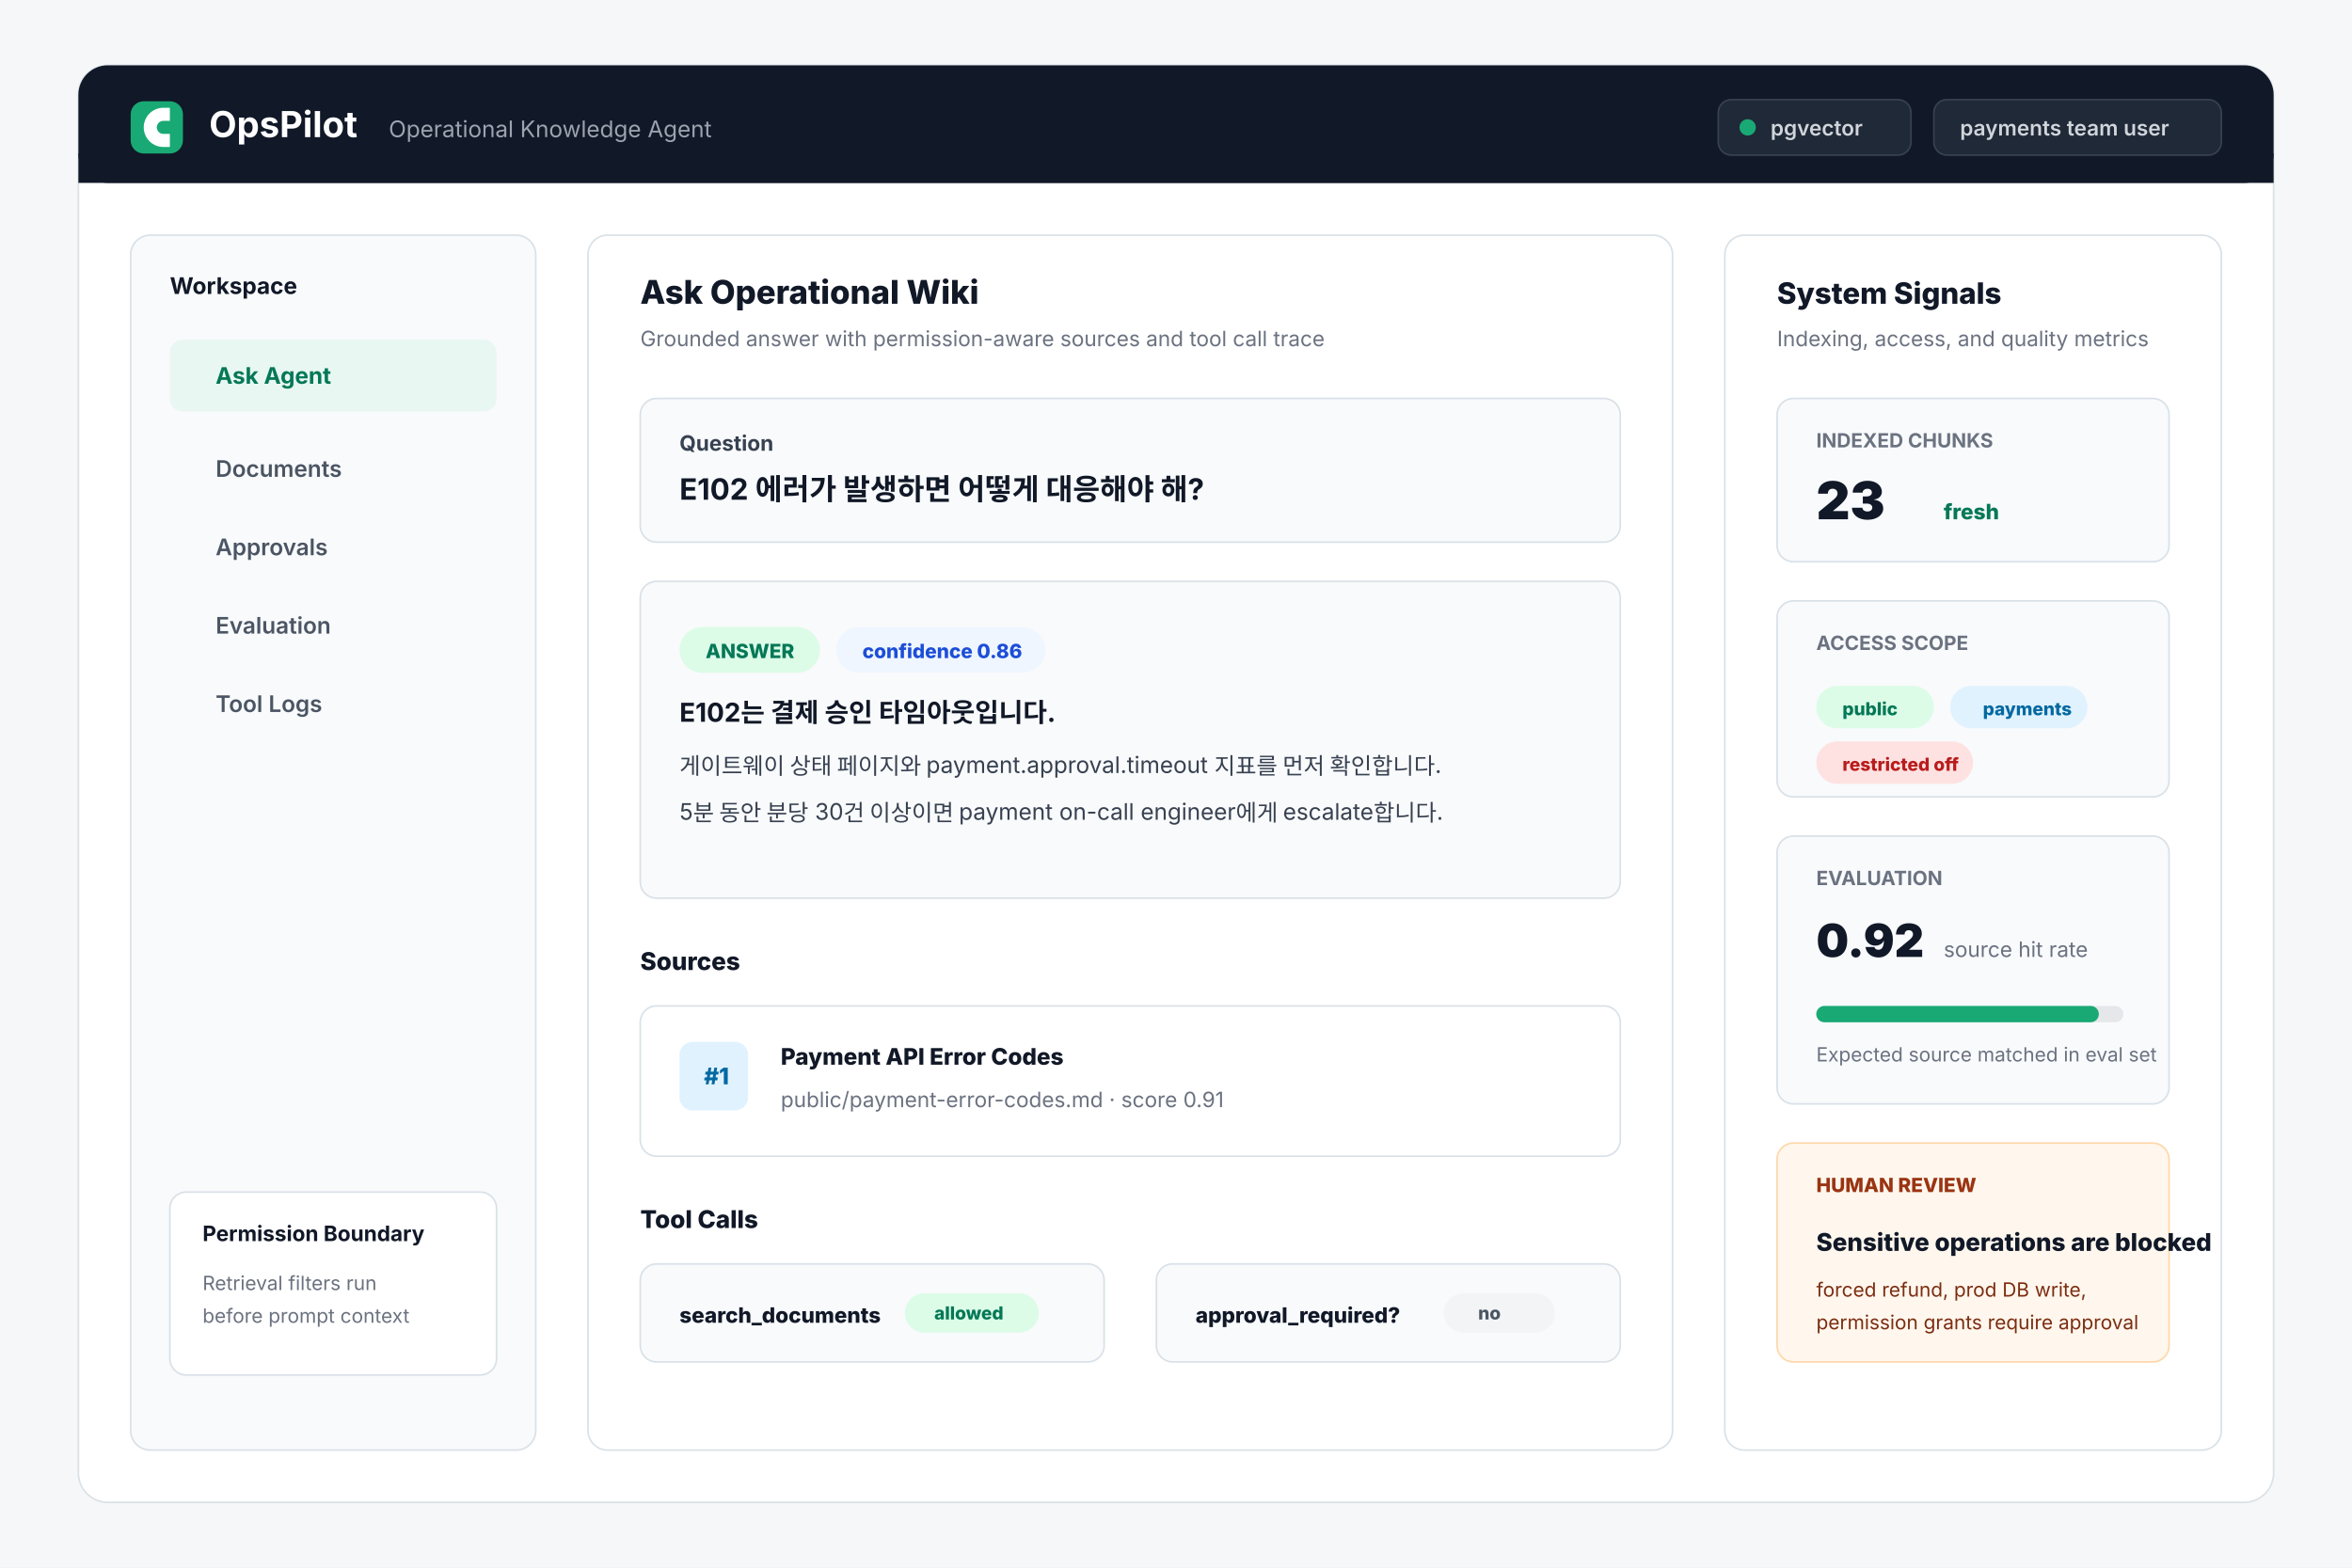
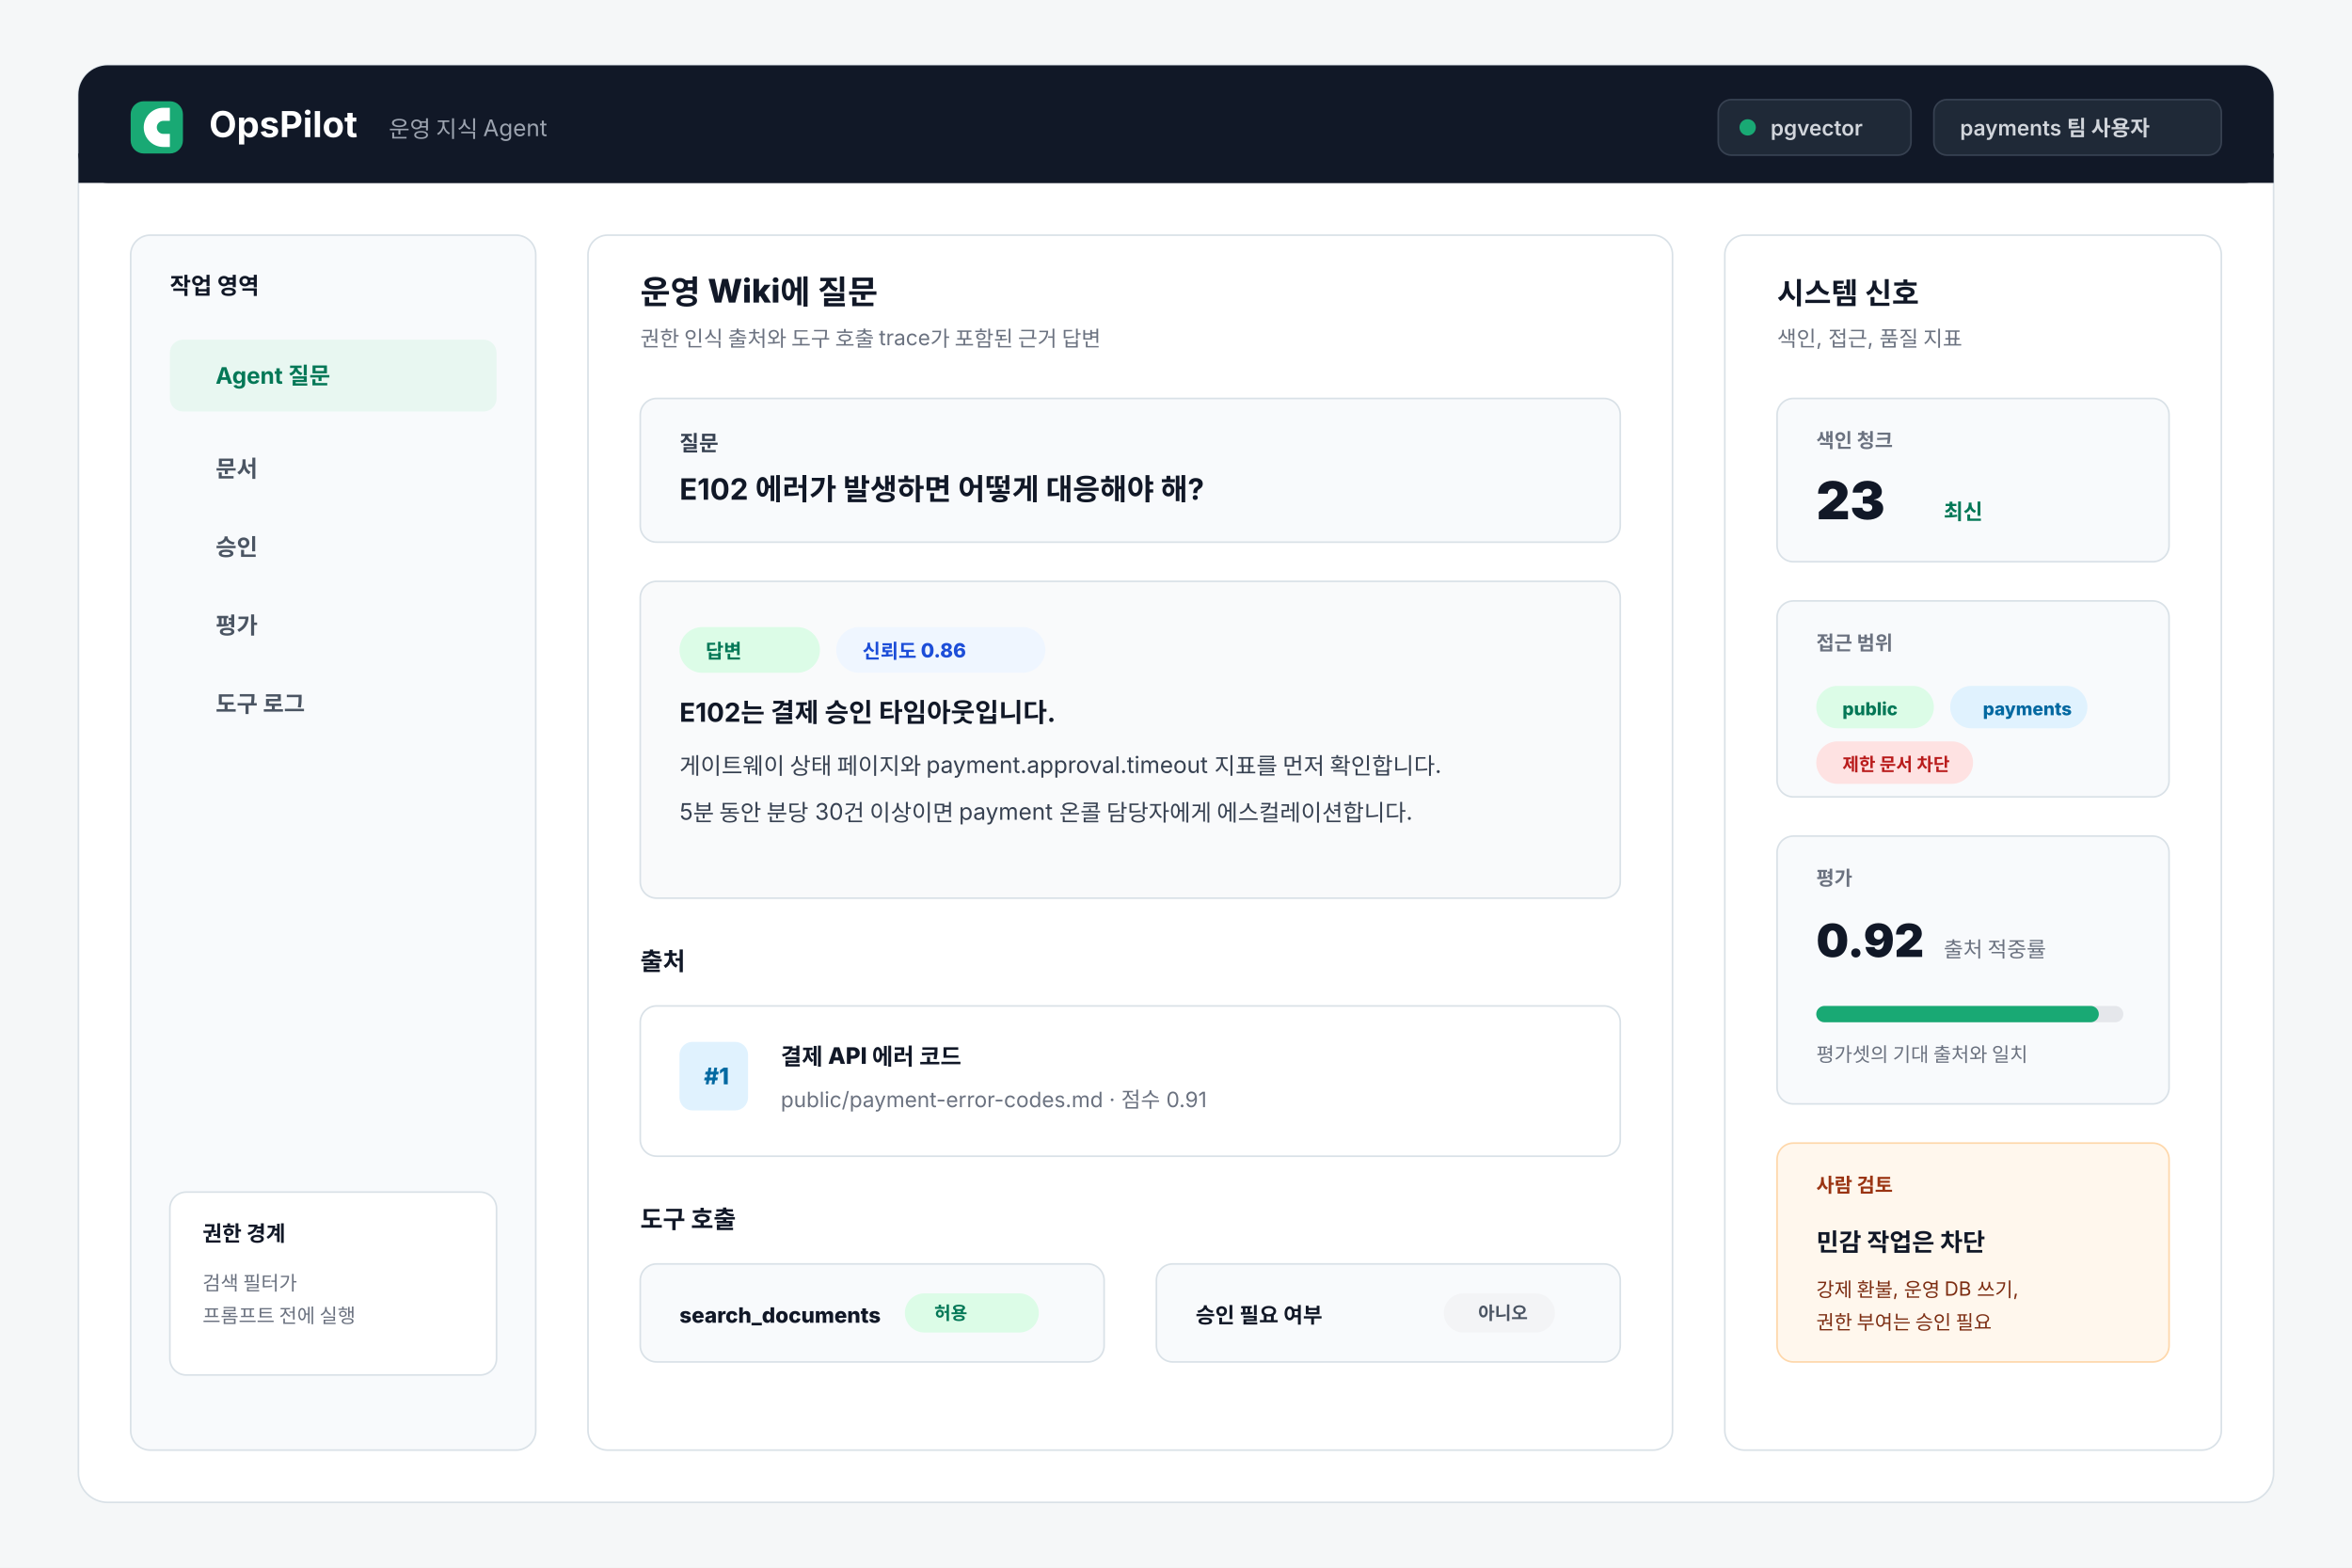
<svg xmlns="http://www.w3.org/2000/svg" width="1440" height="960" viewBox="0 0 1440 960" fill="none" role="img" aria-labelledby="title desc">
  <rect width="1440" height="960" fill="#F5F7F8" />
  <rect x="48" y="40" width="1344" height="880" rx="18" fill="#FFFFFF" stroke="#D9E1E7" />
  <rect x="48" y="40" width="1344" height="72" rx="18" fill="#111827" />
  <path d="M48 94H1392V112H48V94Z" fill="#111827" />
  <rect x="80" y="62" width="32" height="32" rx="8" fill="#19A974" />
  <path d="M88 78C88 71.373 93.373 66 100 66H104V74H100C97.791 74 96 75.791 96 78C96 80.209 97.791 82 100 82H104V90H100C93.373 90 88 84.627 88 78Z" fill="#FFFFFF" />
  <text x="128" y="84" fill="#FFFFFF" font-family="Inter, Arial, sans-serif" font-size="22" font-weight="700">OpsPilot</text>
-   <text x="238" y="84" fill="#9CA3AF" font-family="Inter, Arial, sans-serif" font-size="14">Operational Knowledge Agent</text>
+   <text x="238" y="84" fill="#9CA3AF" font-family="Inter, Arial, sans-serif" font-size="14">운영 지식 Agent</text>
  <rect x="1052" y="61" width="118" height="34" rx="8" fill="#1F2937" stroke="#374151" />
  <circle cx="1070" cy="78" r="5" fill="#19A974" />
  <text x="1084" y="83" fill="#D1D5DB" font-family="Inter, Arial, sans-serif" font-size="13" font-weight="600">pgvector</text>
  <rect x="1184" y="61" width="176" height="34" rx="8" fill="#1F2937" stroke="#374151" />
-   <text x="1200" y="83" fill="#D1D5DB" font-family="Inter, Arial, sans-serif" font-size="13" font-weight="600">payments team user</text>
+   <text x="1200" y="83" fill="#D1D5DB" font-family="Inter, Arial, sans-serif" font-size="13" font-weight="600">payments 팀 사용자</text>
  <rect x="80" y="144" width="248" height="744" rx="12" fill="#F8FAFC" stroke="#D9E1E7" />
-   <text x="104" y="180" fill="#111827" font-family="Inter, Arial, sans-serif" font-size="14" font-weight="700">Workspace</text>
+   <text x="104" y="180" fill="#111827" font-family="Inter, Arial, sans-serif" font-size="14" font-weight="700">작업 영역</text>
  <rect x="104" y="208" width="200" height="44" rx="8" fill="#E8F7F1" />
-   <text x="132" y="235" fill="#047857" font-family="Inter, Arial, sans-serif" font-size="14" font-weight="700">Ask Agent</text>
-   <text x="132" y="292" fill="#4B5563" font-family="Inter, Arial, sans-serif" font-size="14" font-weight="600">Documents</text>
-   <text x="132" y="340" fill="#4B5563" font-family="Inter, Arial, sans-serif" font-size="14" font-weight="600">Approvals</text>
-   <text x="132" y="388" fill="#4B5563" font-family="Inter, Arial, sans-serif" font-size="14" font-weight="600">Evaluation</text>
-   <text x="132" y="436" fill="#4B5563" font-family="Inter, Arial, sans-serif" font-size="14" font-weight="600">Tool Logs</text>
+   <text x="132" y="235" fill="#047857" font-family="Inter, Arial, sans-serif" font-size="14" font-weight="700">Agent 질문</text>
+   <text x="132" y="292" fill="#4B5563" font-family="Inter, Arial, sans-serif" font-size="14" font-weight="600">문서</text>
+   <text x="132" y="340" fill="#4B5563" font-family="Inter, Arial, sans-serif" font-size="14" font-weight="600">승인</text>
+   <text x="132" y="388" fill="#4B5563" font-family="Inter, Arial, sans-serif" font-size="14" font-weight="600">평가</text>
+   <text x="132" y="436" fill="#4B5563" font-family="Inter, Arial, sans-serif" font-size="14" font-weight="600">도구 로그</text>
  <rect x="104" y="730" width="200" height="112" rx="10" fill="#FFFFFF" stroke="#D9E1E7" />
-   <text x="124" y="760" fill="#111827" font-family="Inter, Arial, sans-serif" font-size="13" font-weight="700">Permission Boundary</text>
-   <text x="124" y="790" fill="#6B7280" font-family="Inter, Arial, sans-serif" font-size="12">Retrieval filters run</text>
-   <text x="124" y="810" fill="#6B7280" font-family="Inter, Arial, sans-serif" font-size="12">before prompt context</text>
+   <text x="124" y="760" fill="#111827" font-family="Inter, Arial, sans-serif" font-size="13" font-weight="700">권한 경계</text>
+   <text x="124" y="790" fill="#6B7280" font-family="Inter, Arial, sans-serif" font-size="12">검색 필터가</text>
+   <text x="124" y="810" fill="#6B7280" font-family="Inter, Arial, sans-serif" font-size="12">프롬프트 전에 실행</text>
  <rect x="360" y="144" width="664" height="744" rx="12" fill="#FFFFFF" stroke="#D9E1E7" />
-   <text x="392" y="186" fill="#111827" font-family="Inter, Arial, sans-serif" font-size="20" font-weight="800">Ask Operational Wiki</text>
-   <text x="392" y="212" fill="#6B7280" font-family="Inter, Arial, sans-serif" font-size="13">Grounded answer with permission-aware sources and tool call trace</text>
+   <text x="392" y="186" fill="#111827" font-family="Inter, Arial, sans-serif" font-size="20" font-weight="800">운영 Wiki에 질문</text>
+   <text x="392" y="212" fill="#6B7280" font-family="Inter, Arial, sans-serif" font-size="13">권한 인식 출처와 도구 호출 trace가 포함된 근거 답변</text>
  <rect x="392" y="244" width="600" height="88" rx="10" fill="#F8FAFC" stroke="#D9E1E7" />
-   <text x="416" y="276" fill="#374151" font-family="Inter, Arial, sans-serif" font-size="13" font-weight="700">Question</text>
+   <text x="416" y="276" fill="#374151" font-family="Inter, Arial, sans-serif" font-size="13" font-weight="700">질문</text>
  <text x="416" y="306" fill="#111827" font-family="Inter, Arial, sans-serif" font-size="18" font-weight="700">E102 에러가 발생하면 어떻게 대응해야 해?</text>
  <rect x="392" y="356" width="600" height="194" rx="10" fill="#F9FAFB" stroke="#D9E1E7" />
  <rect x="416" y="384" width="86" height="28" rx="14" fill="#DCFCE7" />
-   <text x="432" y="403" fill="#047857" font-family="Inter, Arial, sans-serif" font-size="12" font-weight="800">ANSWER</text>
+   <text x="432" y="403" fill="#047857" font-family="Inter, Arial, sans-serif" font-size="12" font-weight="800">답변</text>
  <rect x="512" y="384" width="128" height="28" rx="14" fill="#EFF6FF" />
-   <text x="528" y="403" fill="#1D4ED8" font-family="Inter, Arial, sans-serif" font-size="12" font-weight="800">confidence 0.86</text>
+   <text x="528" y="403" fill="#1D4ED8" font-family="Inter, Arial, sans-serif" font-size="12" font-weight="800">신뢰도 0.86</text>
  <text x="416" y="442" fill="#111827" font-family="Inter, Arial, sans-serif" font-size="16" font-weight="700">E102는 결제 승인 타임아웃입니다.</text>
  <text x="416" y="474" fill="#374151" font-family="Inter, Arial, sans-serif" font-size="14">게이트웨이 상태 페이지와 payment.approval.timeout 지표를 먼저 확인합니다.</text>
-   <text x="416" y="502" fill="#374151" font-family="Inter, Arial, sans-serif" font-size="14">5분 동안 분당 30건 이상이면 payment on-call engineer에게 escalate합니다.</text>
-   <text x="392" y="594" fill="#111827" font-family="Inter, Arial, sans-serif" font-size="15" font-weight="800">Sources</text>
+   <text x="416" y="502" fill="#374151" font-family="Inter, Arial, sans-serif" font-size="14">5분 동안 분당 30건 이상이면 payment 온콜 담당자에게 에스컬레이션합니다.</text>
+   <text x="392" y="594" fill="#111827" font-family="Inter, Arial, sans-serif" font-size="15" font-weight="800">출처</text>
  <rect x="392" y="616" width="600" height="92" rx="10" fill="#FFFFFF" stroke="#D9E1E7" />
  <rect x="416" y="638" width="42" height="42" rx="8" fill="#E0F2FE" />
  <text x="431" y="664" fill="#0369A1" font-family="Inter, Arial, sans-serif" font-size="14" font-weight="800">#1</text>
-   <text x="478" y="652" fill="#111827" font-family="Inter, Arial, sans-serif" font-size="14" font-weight="800">Payment API Error Codes</text>
-   <text x="478" y="678" fill="#6B7280" font-family="Inter, Arial, sans-serif" font-size="13">public/payment-error-codes.md · score 0.91</text>
-   <text x="392" y="752" fill="#111827" font-family="Inter, Arial, sans-serif" font-size="15" font-weight="800">Tool Calls</text>
+   <text x="478" y="652" fill="#111827" font-family="Inter, Arial, sans-serif" font-size="14" font-weight="800">결제 API 에러 코드</text>
+   <text x="478" y="678" fill="#6B7280" font-family="Inter, Arial, sans-serif" font-size="13">public/payment-error-codes.md · 점수 0.91</text>
+   <text x="392" y="752" fill="#111827" font-family="Inter, Arial, sans-serif" font-size="15" font-weight="800">도구 호출</text>
  <rect x="392" y="774" width="284" height="60" rx="10" fill="#F8FAFC" stroke="#D9E1E7" />
  <text x="416" y="810" fill="#111827" font-family="Inter, Arial, sans-serif" font-size="13" font-weight="800">search_documents</text>
  <rect x="554" y="792" width="82" height="24" rx="12" fill="#DCFCE7" />
-   <text x="572" y="808" fill="#047857" font-family="Inter, Arial, sans-serif" font-size="11" font-weight="800">allowed</text>
+   <text x="572" y="808" fill="#047857" font-family="Inter, Arial, sans-serif" font-size="11" font-weight="800">허용</text>
  <rect x="708" y="774" width="284" height="60" rx="10" fill="#F8FAFC" stroke="#D9E1E7" />
-   <text x="732" y="810" fill="#111827" font-family="Inter, Arial, sans-serif" font-size="13" font-weight="800">approval_required?</text>
+   <text x="732" y="810" fill="#111827" font-family="Inter, Arial, sans-serif" font-size="13" font-weight="800">승인 필요 여부</text>
  <rect x="884" y="792" width="68" height="24" rx="12" fill="#F3F4F6" />
-   <text x="905" y="808" fill="#4B5563" font-family="Inter, Arial, sans-serif" font-size="11" font-weight="800">no</text>
+   <text x="905" y="808" fill="#4B5563" font-family="Inter, Arial, sans-serif" font-size="11" font-weight="800">아니오</text>
  <rect x="1056" y="144" width="304" height="744" rx="12" fill="#FFFFFF" stroke="#D9E1E7" />
-   <text x="1088" y="186" fill="#111827" font-family="Inter, Arial, sans-serif" font-size="18" font-weight="800">System Signals</text>
-   <text x="1088" y="212" fill="#6B7280" font-family="Inter, Arial, sans-serif" font-size="13">Indexing, access, and quality metrics</text>
+   <text x="1088" y="186" fill="#111827" font-family="Inter, Arial, sans-serif" font-size="18" font-weight="800">시스템 신호</text>
+   <text x="1088" y="212" fill="#6B7280" font-family="Inter, Arial, sans-serif" font-size="13">색인, 접근, 품질 지표</text>
  <rect x="1088" y="244" width="240" height="100" rx="10" fill="#F8FAFC" stroke="#D9E1E7" />
-   <text x="1112" y="274" fill="#6B7280" font-family="Inter, Arial, sans-serif" font-size="12" font-weight="700">INDEXED CHUNKS</text>
+   <text x="1112" y="274" fill="#6B7280" font-family="Inter, Arial, sans-serif" font-size="12" font-weight="700">색인 청크</text>
  <text x="1112" y="318" fill="#111827" font-family="Inter, Arial, sans-serif" font-size="32" font-weight="900">23</text>
-   <text x="1190" y="318" fill="#047857" font-family="Inter, Arial, sans-serif" font-size="13" font-weight="800">fresh</text>
+   <text x="1190" y="318" fill="#047857" font-family="Inter, Arial, sans-serif" font-size="13" font-weight="800">최신</text>
  <rect x="1088" y="368" width="240" height="120" rx="10" fill="#F8FAFC" stroke="#D9E1E7" />
-   <text x="1112" y="398" fill="#6B7280" font-family="Inter, Arial, sans-serif" font-size="12" font-weight="700">ACCESS SCOPE</text>
+   <text x="1112" y="398" fill="#6B7280" font-family="Inter, Arial, sans-serif" font-size="12" font-weight="700">접근 범위</text>
  <rect x="1112" y="420" width="72" height="26" rx="13" fill="#DCFCE7" />
  <text x="1128" y="438" fill="#047857" font-family="Inter, Arial, sans-serif" font-size="11" font-weight="800">public</text>
  <rect x="1194" y="420" width="84" height="26" rx="13" fill="#E0F2FE" />
  <text x="1214" y="438" fill="#0369A1" font-family="Inter, Arial, sans-serif" font-size="11" font-weight="800">payments</text>
  <rect x="1112" y="454" width="96" height="26" rx="13" fill="#FEE2E2" />
-   <text x="1128" y="472" fill="#B91C1C" font-family="Inter, Arial, sans-serif" font-size="11" font-weight="800">restricted off</text>
+   <text x="1128" y="472" fill="#B91C1C" font-family="Inter, Arial, sans-serif" font-size="11" font-weight="800">제한 문서 차단</text>
  <rect x="1088" y="512" width="240" height="164" rx="10" fill="#F8FAFC" stroke="#D9E1E7" />
-   <text x="1112" y="542" fill="#6B7280" font-family="Inter, Arial, sans-serif" font-size="12" font-weight="700">EVALUATION</text>
+   <text x="1112" y="542" fill="#6B7280" font-family="Inter, Arial, sans-serif" font-size="12" font-weight="700">평가</text>
  <text x="1112" y="586" fill="#111827" font-family="Inter, Arial, sans-serif" font-size="28" font-weight="900">0.92</text>
-   <text x="1190" y="586" fill="#6B7280" font-family="Inter, Arial, sans-serif" font-size="13">source hit rate</text>
+   <text x="1190" y="586" fill="#6B7280" font-family="Inter, Arial, sans-serif" font-size="13">출처 적중률</text>
  <rect x="1112" y="616" width="188" height="10" rx="5" fill="#E5E7EB" />
  <rect x="1112" y="616" width="173" height="10" rx="5" fill="#19A974" />
-   <text x="1112" y="650" fill="#6B7280" font-family="Inter, Arial, sans-serif" font-size="12">Expected source matched in eval set</text>
+   <text x="1112" y="650" fill="#6B7280" font-family="Inter, Arial, sans-serif" font-size="12">평가셋의 기대 출처와 일치</text>
  <rect x="1088" y="700" width="240" height="134" rx="10" fill="#FFF7ED" stroke="#FED7AA" />
-   <text x="1112" y="730" fill="#9A3412" font-family="Inter, Arial, sans-serif" font-size="12" font-weight="800">HUMAN REVIEW</text>
-   <text x="1112" y="766" fill="#111827" font-family="Inter, Arial, sans-serif" font-size="15" font-weight="800">Sensitive operations are blocked</text>
-   <text x="1112" y="794" fill="#7C2D12" font-family="Inter, Arial, sans-serif" font-size="12">forced refund, prod DB write,</text>
-   <text x="1112" y="814" fill="#7C2D12" font-family="Inter, Arial, sans-serif" font-size="12">permission grants require approval</text>
+   <text x="1112" y="730" fill="#9A3412" font-family="Inter, Arial, sans-serif" font-size="12" font-weight="800">사람 검토</text>
+   <text x="1112" y="766" fill="#111827" font-family="Inter, Arial, sans-serif" font-size="15" font-weight="800">민감 작업은 차단</text>
+   <text x="1112" y="794" fill="#7C2D12" font-family="Inter, Arial, sans-serif" font-size="12">강제 환불, 운영 DB 쓰기,</text>
+   <text x="1112" y="814" fill="#7C2D12" font-family="Inter, Arial, sans-serif" font-size="12">권한 부여는 승인 필요</text>
</svg>
